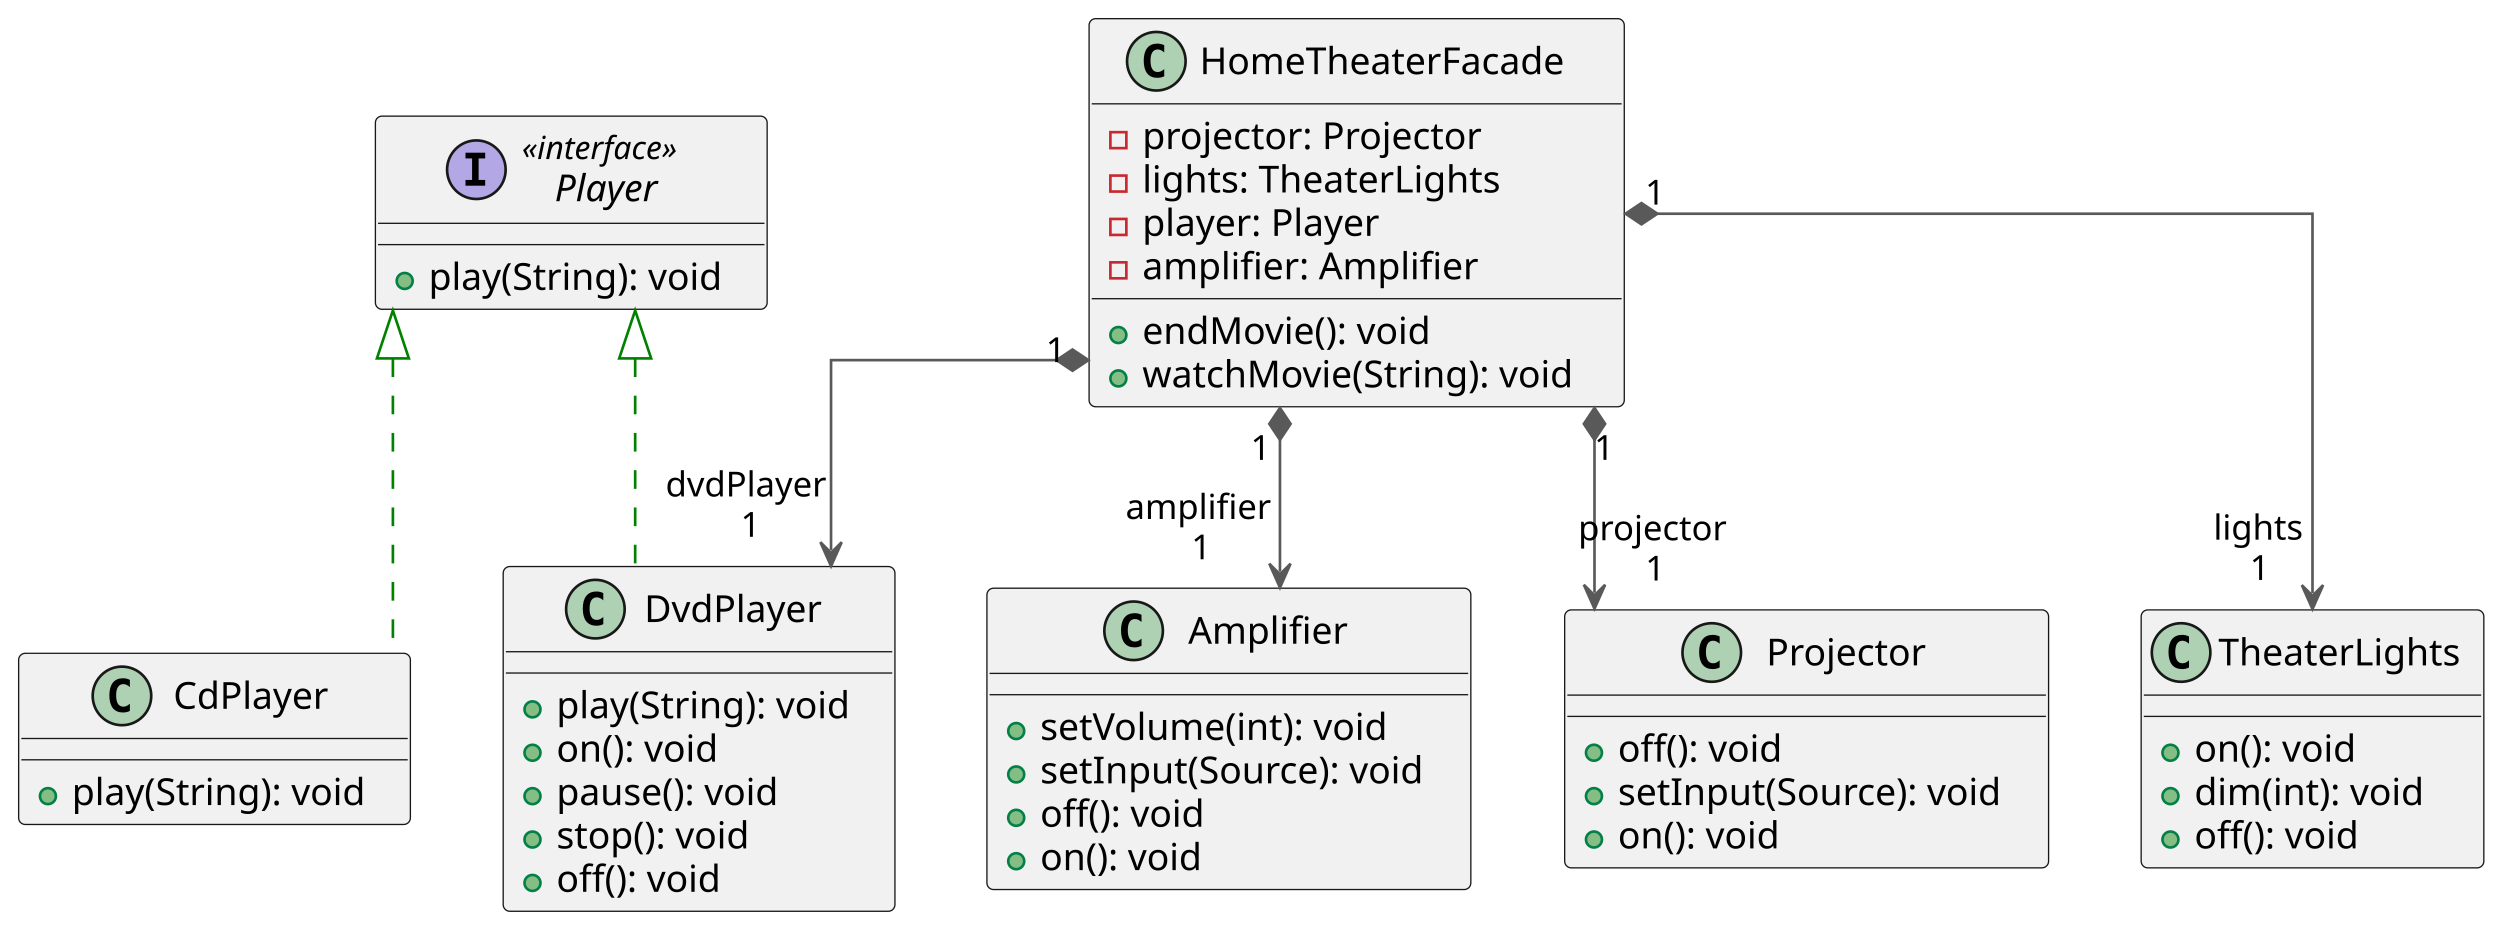
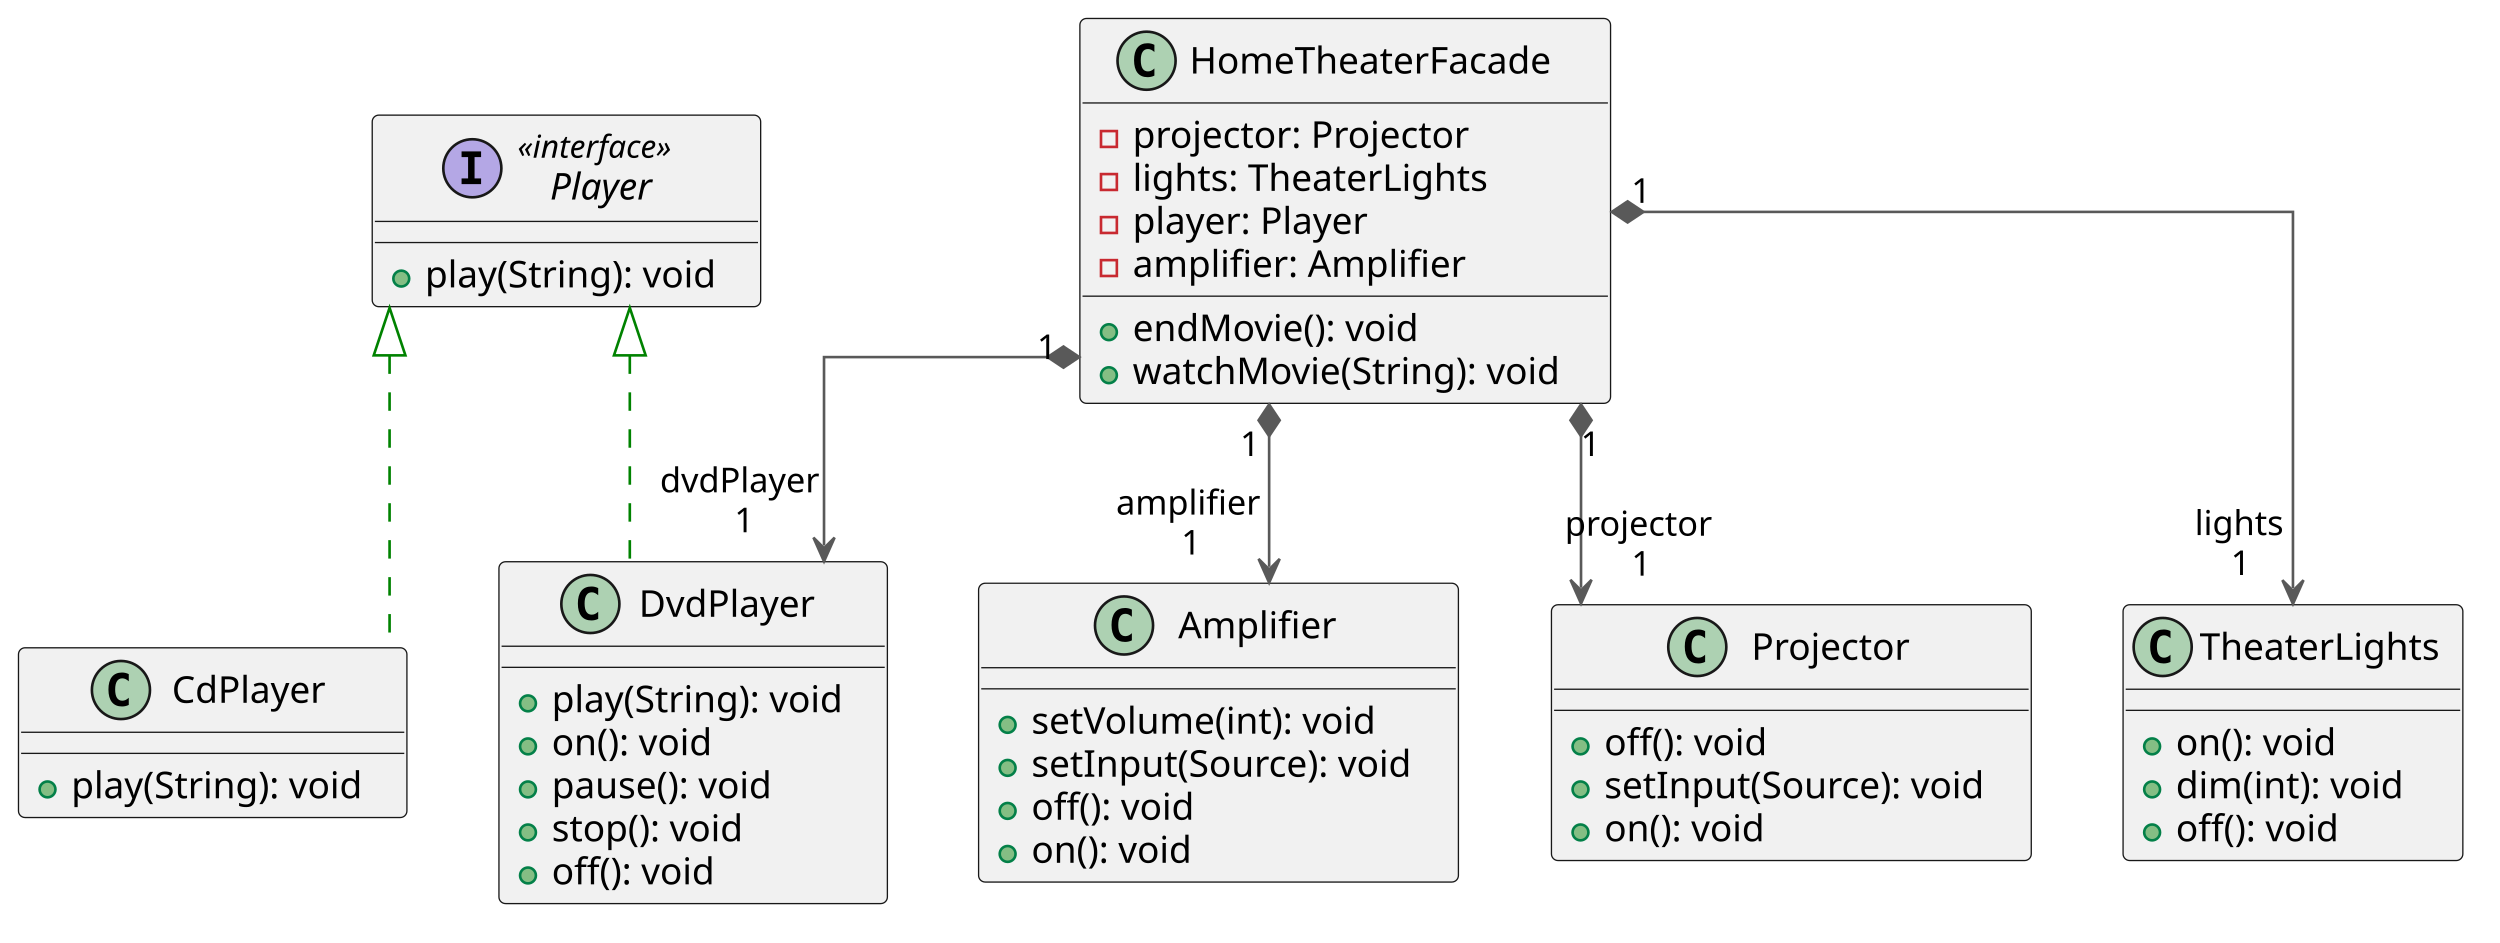
- <svg xmlns="http://www.w3.org/2000/svg" contentStyleType="text/css" data-diagram-type="CLASS" height="349px" preserveAspectRatio="none" style="width:939px;height:349px;" version="1.1" viewBox="0 0 939 349" width="939px" zoomAndPan="magnify">
+ <svg xmlns="http://www.w3.org/2000/svg" contentStyleType="text/css" data-diagram-type="CLASS" height="357px" preserveAspectRatio="none" style="width:947px;height:357px;" version="1.1" viewBox="0 0 947 357" width="947px" zoomAndPan="magnify">
  <defs />
  <g>
    <g class="entity" data-qualified-name="Amplifier" data-source-line="4" id="ent0002">
      <rect fill="#F1F1F1" height="113.188" rx="2.5" ry="2.5" style="stroke:#181818;stroke-width:0.5;" width="181.757" x="370.69" y="220.93" />
      <ellipse cx="425.784" cy="236.93" fill="#ADD1B2" rx="11" ry="11" style="stroke:#181818;stroke-width:1;" />
      <path d="M428.753,242.571 Q428.175,242.868 427.534,243.008 Q426.894,243.164 426.19,243.164 Q423.69,243.164 422.362,241.524 Q421.05,239.868 421.05,236.743 Q421.05,233.618 422.362,231.961 Q423.69,230.305 426.19,230.305 Q426.894,230.305 427.534,230.461 Q428.19,230.618 428.753,230.914 L428.753,233.633 Q428.128,233.055 427.534,232.789 Q426.94,232.508 426.315,232.508 Q424.972,232.508 424.284,233.586 Q423.597,234.649 423.597,236.743 Q423.597,238.836 424.284,239.914 Q424.972,240.977 426.315,240.977 Q426.94,240.977 427.534,240.711 Q428.128,240.43 428.753,239.852 L428.753,242.571 Z " fill="#000000" />
      <text fill="#000000" font-family="sans-serif" font-size="14" lengthAdjust="spacing" textLength="63.068" x="446.284" y="241.777">Amplifier</text>
      <line style="stroke:#181818;stroke-width:0.5;" x1="371.69" x2="551.447" y1="252.93" y2="252.93" />
      <line style="stroke:#181818;stroke-width:0.5;" x1="371.69" x2="551.447" y1="260.93" y2="260.93" />
      <g data-visibility-modifier="PUBLIC_METHOD">
        <ellipse cx="381.69" cy="274.578" fill="#84BE84" rx="3" ry="3" style="stroke:#038048;stroke-width:1;" />
      </g>
      <text fill="#000000" font-family="sans-serif" font-size="14" lengthAdjust="spacing" textLength="142.523" x="390.69" y="277.925">setVolume(int): void</text>
      <g data-visibility-modifier="PUBLIC_METHOD">
        <ellipse cx="381.69" cy="290.875" fill="#84BE84" rx="3" ry="3" style="stroke:#038048;stroke-width:1;" />
      </g>
      <text fill="#000000" font-family="sans-serif" font-size="14" lengthAdjust="spacing" textLength="155.757" x="390.69" y="294.222">setInput(Source): void</text>
      <g data-visibility-modifier="PUBLIC_METHOD">
        <ellipse cx="381.69" cy="307.172" fill="#84BE84" rx="3" ry="3" style="stroke:#038048;stroke-width:1;" />
      </g>
      <text fill="#000000" font-family="sans-serif" font-size="14" lengthAdjust="spacing" textLength="68.141" x="390.69" y="310.519">off(): void</text>
      <g data-visibility-modifier="PUBLIC_METHOD">
        <ellipse cx="381.69" cy="323.469" fill="#84BE84" rx="3" ry="3" style="stroke:#038048;stroke-width:1;" />
      </g>
      <text fill="#000000" font-family="sans-serif" font-size="14" lengthAdjust="spacing" textLength="67.156" x="390.69" y="326.816">on(): void</text>
    </g>
    <g class="entity" data-qualified-name="Projector" data-source-line="10" id="ent0003">
      <rect fill="#F1F1F1" height="96.891" rx="2.5" ry="2.5" style="stroke:#181818;stroke-width:0.5;" width="181.757" x="587.69" y="229.08" />
      <ellipse cx="642.931" cy="245.08" fill="#ADD1B2" rx="11" ry="11" style="stroke:#181818;stroke-width:1;" />
      <path d="M645.9,250.721 Q645.322,251.018 644.681,251.158 Q644.041,251.314 643.337,251.314 Q640.837,251.314 639.509,249.674 Q638.197,248.018 638.197,244.893 Q638.197,241.768 639.509,240.111 Q640.837,238.455 643.337,238.455 Q644.041,238.455 644.681,238.611 Q645.337,238.768 645.9,239.064 L645.9,241.783 Q645.275,241.205 644.681,240.939 Q644.087,240.658 643.462,240.658 Q642.119,240.658 641.431,241.736 Q640.744,242.799 640.744,244.893 Q640.744,246.986 641.431,248.064 Q642.119,249.127 643.462,249.127 Q644.087,249.127 644.681,248.861 Q645.275,248.58 645.9,248.002 L645.9,250.721 Z " fill="#000000" />
      <text fill="#000000" font-family="sans-serif" font-size="14" lengthAdjust="spacing" textLength="62.774" x="663.431" y="249.927">Projector</text>
      <line style="stroke:#181818;stroke-width:0.5;" x1="588.69" x2="768.447" y1="261.08" y2="261.08" />
      <line style="stroke:#181818;stroke-width:0.5;" x1="588.69" x2="768.447" y1="269.08" y2="269.08" />
      <g data-visibility-modifier="PUBLIC_METHOD">
        <ellipse cx="598.69" cy="282.728" fill="#84BE84" rx="3" ry="3" style="stroke:#038048;stroke-width:1;" />
      </g>
      <text fill="#000000" font-family="sans-serif" font-size="14" lengthAdjust="spacing" textLength="68.141" x="607.69" y="286.075">off(): void</text>
      <g data-visibility-modifier="PUBLIC_METHOD">
        <ellipse cx="598.69" cy="299.025" fill="#84BE84" rx="3" ry="3" style="stroke:#038048;stroke-width:1;" />
      </g>
      <text fill="#000000" font-family="sans-serif" font-size="14" lengthAdjust="spacing" textLength="155.757" x="607.69" y="302.372">setInput(Source): void</text>
      <g data-visibility-modifier="PUBLIC_METHOD">
        <ellipse cx="598.69" cy="315.322" fill="#84BE84" rx="3" ry="3" style="stroke:#038048;stroke-width:1;" />
      </g>
      <text fill="#000000" font-family="sans-serif" font-size="14" lengthAdjust="spacing" textLength="67.156" x="607.69" y="318.669">on(): void</text>
    </g>
    <g class="entity" data-qualified-name="Player" data-source-line="15" id="ent0004">
      <rect fill="#F1F1F1" height="72.562" rx="2.5" ry="2.5" style="stroke:#181818;stroke-width:0.5;" width="147.14" x="141" y="43.61" />
      <ellipse cx="178.921" cy="63.743" fill="#B4A7E5" rx="11" ry="11" style="stroke:#181818;stroke-width:1;" />
      <path d="M174.843,59.508 L174.843,57.352 L182.234,57.352 L182.234,59.508 L179.765,59.508 L179.765,67.587 L182.234,67.587 L182.234,69.743 L174.843,69.743 L174.843,67.587 L177.312,67.587 L177.312,59.508 L174.843,59.508 Z " fill="#000000" />
      <text fill="#000000" font-family="sans-serif" font-size="12" font-style="italic" lengthAdjust="spacing" textLength="68.203" x="196.015" y="59.749">«interface»</text>
      <text fill="#000000" font-family="sans-serif" font-size="14" font-style="italic" lengthAdjust="spacing" textLength="43.565" x="208.334" y="75.574">Player</text>
      <line style="stroke:#181818;stroke-width:0.5;" x1="142" x2="287.14" y1="83.876" y2="83.876" />
      <line style="stroke:#181818;stroke-width:0.5;" x1="142" x2="287.14" y1="91.876" y2="91.876" />
      <g data-visibility-modifier="PUBLIC_METHOD">
        <ellipse cx="152" cy="105.524" fill="#84BE84" rx="3" ry="3" style="stroke:#038048;stroke-width:1;" />
      </g>
      <text fill="#000000" font-family="sans-serif" font-size="14" lengthAdjust="spacing" textLength="121.14" x="161" y="108.871">play(String): void</text>
    </g>
    <g class="entity" data-qualified-name="TheaterLights" data-source-line="18" id="ent0005">
      <rect fill="#F1F1F1" height="96.891" rx="2.5" ry="2.5" style="stroke:#181818;stroke-width:0.5;" width="128.708" x="804.22" y="229.08" />
      <ellipse cx="819.22" cy="245.08" fill="#ADD1B2" rx="11" ry="11" style="stroke:#181818;stroke-width:1;" />
      <path d="M822.189,250.721 Q821.611,251.018 820.97,251.158 Q820.329,251.314 819.626,251.314 Q817.126,251.314 815.798,249.674 Q814.486,248.018 814.486,244.893 Q814.486,241.768 815.798,240.111 Q817.126,238.455 819.626,238.455 Q820.329,238.455 820.97,238.611 Q821.626,238.768 822.189,239.064 L822.189,241.783 Q821.564,241.205 820.97,240.939 Q820.376,240.658 819.751,240.658 Q818.408,240.658 817.72,241.736 Q817.033,242.799 817.033,244.893 Q817.033,246.986 817.72,248.064 Q818.408,249.127 819.751,249.127 Q820.376,249.127 820.97,248.861 Q821.564,248.58 822.189,248.002 L822.189,250.721 Z " fill="#000000" />
      <text fill="#000000" font-family="sans-serif" font-size="14" lengthAdjust="spacing" textLength="96.708" x="833.22" y="249.927">TheaterLights</text>
      <line style="stroke:#181818;stroke-width:0.5;" x1="805.22" x2="931.928" y1="261.08" y2="261.08" />
      <line style="stroke:#181818;stroke-width:0.5;" x1="805.22" x2="931.928" y1="269.08" y2="269.08" />
      <g data-visibility-modifier="PUBLIC_METHOD">
        <ellipse cx="815.22" cy="282.728" fill="#84BE84" rx="3" ry="3" style="stroke:#038048;stroke-width:1;" />
      </g>
      <text fill="#000000" font-family="sans-serif" font-size="14" lengthAdjust="spacing" textLength="67.156" x="824.22" y="286.075">on(): void</text>
      <g data-visibility-modifier="PUBLIC_METHOD">
        <ellipse cx="815.22" cy="299.025" fill="#84BE84" rx="3" ry="3" style="stroke:#038048;stroke-width:1;" />
      </g>
      <text fill="#000000" font-family="sans-serif" font-size="14" lengthAdjust="spacing" textLength="94.384" x="824.22" y="302.372">dim(int): void</text>
      <g data-visibility-modifier="PUBLIC_METHOD">
        <ellipse cx="815.22" cy="315.322" fill="#84BE84" rx="3" ry="3" style="stroke:#038048;stroke-width:1;" />
      </g>
      <text fill="#000000" font-family="sans-serif" font-size="14" lengthAdjust="spacing" textLength="68.141" x="824.22" y="318.669">off(): void</text>
    </g>
    <g class="entity" data-qualified-name="CdPlayer" data-source-line="23" id="ent0006">
      <rect fill="#F1F1F1" height="64.297" rx="2.5" ry="2.5" style="stroke:#181818;stroke-width:0.5;" width="147.14" x="7" y="245.38" />
      <ellipse cx="45.81" cy="261.38" fill="#ADD1B2" rx="11" ry="11" style="stroke:#181818;stroke-width:1;" />
      <path d="M48.779,267.021 Q48.201,267.317 47.56,267.458 Q46.92,267.614 46.217,267.614 Q43.717,267.614 42.389,265.974 Q41.076,264.317 41.076,261.192 Q41.076,258.067 42.389,256.411 Q43.717,254.755 46.217,254.755 Q46.92,254.755 47.56,254.911 Q48.217,255.067 48.779,255.364 L48.779,258.083 Q48.154,257.505 47.56,257.239 Q46.967,256.958 46.342,256.958 Q44.998,256.958 44.31,258.036 Q43.623,259.099 43.623,261.192 Q43.623,263.286 44.31,264.364 Q44.998,265.427 46.342,265.427 Q46.967,265.427 47.56,265.161 Q48.154,264.88 48.779,264.302 L48.779,267.021 Z " fill="#000000" />
      <text fill="#000000" font-family="sans-serif" font-size="14" lengthAdjust="spacing" textLength="62.227" x="65.102" y="266.227">CdPlayer</text>
      <line style="stroke:#181818;stroke-width:0.5;" x1="8" x2="153.14" y1="277.38" y2="277.38" />
      <line style="stroke:#181818;stroke-width:0.5;" x1="8" x2="153.14" y1="285.38" y2="285.38" />
      <g data-visibility-modifier="PUBLIC_METHOD">
        <ellipse cx="18" cy="299.028" fill="#84BE84" rx="3" ry="3" style="stroke:#038048;stroke-width:1;" />
      </g>
      <text fill="#000000" font-family="sans-serif" font-size="14" lengthAdjust="spacing" textLength="121.14" x="27" y="302.375">play(String): void</text>
    </g>
    <g class="entity" data-qualified-name="DvdPlayer" data-source-line="26" id="ent0007">
      <rect fill="#F1F1F1" height="129.484" rx="2.5" ry="2.5" style="stroke:#181818;stroke-width:0.5;" width="147.14" x="189" y="212.79" />
      <ellipse cx="223.63" cy="228.79" fill="#ADD1B2" rx="11" ry="11" style="stroke:#181818;stroke-width:1;" />
      <path d="M226.599,234.431 Q226.021,234.727 225.38,234.868 Q224.739,235.024 224.036,235.024 Q221.536,235.024 220.208,233.384 Q218.896,231.727 218.896,228.602 Q218.896,225.477 220.208,223.821 Q221.536,222.165 224.036,222.165 Q224.739,222.165 225.38,222.321 Q226.036,222.477 226.599,222.774 L226.599,225.493 Q225.974,224.915 225.38,224.649 Q224.786,224.368 224.161,224.368 Q222.817,224.368 222.13,225.446 Q221.442,226.509 221.442,228.602 Q221.442,230.696 222.13,231.774 Q222.817,232.837 224.161,232.837 Q224.786,232.837 225.38,232.571 Q225.974,232.29 226.599,231.712 L226.599,234.431 Z " fill="#000000" />
      <text fill="#000000" font-family="sans-serif" font-size="14" lengthAdjust="spacing" textLength="71.518" x="241.992" y="233.637">DvdPlayer</text>
      <line style="stroke:#181818;stroke-width:0.5;" x1="190" x2="335.14" y1="244.79" y2="244.79" />
      <line style="stroke:#181818;stroke-width:0.5;" x1="190" x2="335.14" y1="252.79" y2="252.79" />
      <g data-visibility-modifier="PUBLIC_METHOD">
        <ellipse cx="200" cy="266.438" fill="#84BE84" rx="3" ry="3" style="stroke:#038048;stroke-width:1;" />
      </g>
      <text fill="#000000" font-family="sans-serif" font-size="14" lengthAdjust="spacing" textLength="121.14" x="209" y="269.785">play(String): void</text>
      <g data-visibility-modifier="PUBLIC_METHOD">
        <ellipse cx="200" cy="282.735" fill="#84BE84" rx="3" ry="3" style="stroke:#038048;stroke-width:1;" />
      </g>
      <text fill="#000000" font-family="sans-serif" font-size="14" lengthAdjust="spacing" textLength="67.156" x="209" y="286.082">on(): void</text>
      <g data-visibility-modifier="PUBLIC_METHOD">
        <ellipse cx="200" cy="299.032" fill="#84BE84" rx="3" ry="3" style="stroke:#038048;stroke-width:1;" />
      </g>
      <text fill="#000000" font-family="sans-serif" font-size="14" lengthAdjust="spacing" textLength="91.964" x="209" y="302.379">pause(): void</text>
      <g data-visibility-modifier="PUBLIC_METHOD">
        <ellipse cx="200" cy="315.329" fill="#84BE84" rx="3" ry="3" style="stroke:#038048;stroke-width:1;" />
      </g>
      <text fill="#000000" font-family="sans-serif" font-size="14" lengthAdjust="spacing" textLength="79.953" x="209" y="318.676">stop(): void</text>
      <g data-visibility-modifier="PUBLIC_METHOD">
        <ellipse cx="200" cy="331.626" fill="#84BE84" rx="3" ry="3" style="stroke:#038048;stroke-width:1;" />
      </g>
      <text fill="#000000" font-family="sans-serif" font-size="14" lengthAdjust="spacing" textLength="68.141" x="209" y="334.973">off(): void</text>
    </g>
    <g class="entity" data-qualified-name="HomeTheaterFacade" data-source-line="33" id="ent0008">
      <rect fill="#F1F1F1" height="145.781" rx="2.5" ry="2.5" style="stroke:#181818;stroke-width:0.5;" width="201.02" x="409.06" y="7" />
      <ellipse cx="434.317" cy="23" fill="#ADD1B2" rx="11" ry="11" style="stroke:#181818;stroke-width:1;" />
      <path d="M437.286,28.641 Q436.707,28.938 436.067,29.078 Q435.426,29.234 434.723,29.234 Q432.223,29.234 430.895,27.594 Q429.582,25.938 429.582,22.812 Q429.582,19.688 430.895,18.031 Q432.223,16.375 434.723,16.375 Q435.426,16.375 436.067,16.531 Q436.723,16.688 437.286,16.984 L437.286,19.703 Q436.661,19.125 436.067,18.859 Q435.473,18.578 434.848,18.578 Q433.504,18.578 432.817,19.656 Q432.129,20.719 432.129,22.812 Q432.129,24.906 432.817,25.984 Q433.504,27.047 434.848,27.047 Q435.473,27.047 436.067,26.781 Q436.661,26.5 437.286,25.922 L437.286,28.641 Z " fill="#000000" />
      <text fill="#000000" font-family="sans-serif" font-size="14" lengthAdjust="spacing" textLength="146.227" x="450.596" y="27.847">HomeTheaterFacade</text>
      <line style="stroke:#181818;stroke-width:0.5;" x1="410.06" x2="609.081" y1="39" y2="39" />
      <g data-visibility-modifier="PRIVATE_FIELD">
        <rect fill="none" height="6" style="stroke:#C82930;stroke-width:1;" width="6" x="417.06" y="49.648" />
      </g>
      <text fill="#000000" font-family="sans-serif" font-size="14" lengthAdjust="spacing" textLength="135.16" x="429.06" y="55.995">projector: Projector</text>
      <g data-visibility-modifier="PRIVATE_FIELD">
        <rect fill="none" height="6" style="stroke:#C82930;stroke-width:1;" width="6" x="417.06" y="65.945" />
      </g>
      <text fill="#000000" font-family="sans-serif" font-size="14" lengthAdjust="spacing" textLength="144.197" x="429.06" y="72.292">lights: TheaterLights</text>
      <g data-visibility-modifier="PRIVATE_FIELD">
        <rect fill="none" height="6" style="stroke:#C82930;stroke-width:1;" width="6" x="417.06" y="82.242" />
      </g>
      <text fill="#000000" font-family="sans-serif" font-size="14" lengthAdjust="spacing" textLength="96.742" x="429.06" y="88.589">player: Player</text>
      <g data-visibility-modifier="PRIVATE_FIELD">
        <rect fill="none" height="6" style="stroke:#C82930;stroke-width:1;" width="6" x="417.06" y="98.539" />
      </g>
      <text fill="#000000" font-family="sans-serif" font-size="14" lengthAdjust="spacing" textLength="134.306" x="429.06" y="104.886">amplifier: Amplifier</text>
      <line style="stroke:#181818;stroke-width:0.5;" x1="410.06" x2="609.081" y1="112.188" y2="112.188" />
      <g data-visibility-modifier="PUBLIC_METHOD">
        <ellipse cx="420.06" cy="125.836" fill="#84BE84" rx="3" ry="3" style="stroke:#038048;stroke-width:1;" />
      </g>
      <text fill="#000000" font-family="sans-serif" font-size="14" lengthAdjust="spacing" textLength="117.523" x="429.06" y="129.183">endMovie(): void</text>
      <g data-visibility-modifier="PUBLIC_METHOD">
        <ellipse cx="420.06" cy="142.133" fill="#84BE84" rx="3" ry="3" style="stroke:#038048;stroke-width:1;" />
      </g>
      <text fill="#000000" font-family="sans-serif" font-size="14" lengthAdjust="spacing" textLength="175.02" x="429.06" y="145.48">watchMovie(String): void</text>
    </g>
    <g class="link" data-entity-1="ent0008" data-entity-2="ent0002" data-link-type="composition" data-source-line="42" id="lnk9">
      <path codeLine="42" d="M480.75,165.21 C480.75,187.51 480.75,193.67 480.75,214.71" fill="none" id="HomeTheaterFacade-Amplifier" style="stroke:#595959;stroke-width:1;" />
      <polygon fill="#595959" points="480.75,153.21,476.75,159.21,480.75,165.21,484.75,159.21,480.75,153.21" style="stroke:#595959;stroke-width:1;" />
      <polygon fill="#595959" points="480.75,220.71,484.75,211.71,480.75,215.71,476.75,211.71,480.75,220.71" style="stroke:#595959;stroke-width:1;" />
      <text fill="#000000" font-family="sans-serif" font-size="13" lengthAdjust="spacing" textLength="8.271" x="469.737" y="172.734">1</text>
      <text fill="#000000" font-family="sans-serif" font-size="13" lengthAdjust="spacing" textLength="57.637" x="422.766" y="194.937">amplifier</text>
      <text fill="#000000" font-family="sans-serif" font-size="13" lengthAdjust="spacing" textLength="8.271" x="447.449" y="210.07">1</text>
    </g>
    <g class="link" data-entity-1="ent0008" data-entity-2="ent0007" data-link-type="composition" data-source-line="43" id="lnk10">
      <path codeLine="43" d="M396.83,135.27 C348.16,135.27 312.14,135.27 312.14,135.27 C312.14,135.27 312.14,169.12 312.14,206.64" fill="none" id="HomeTheaterFacade-DvdPlayer" style="stroke:#595959;stroke-width:1;" />
      <polygon fill="#595959" points="408.83,135.27,402.83,131.27,396.83,135.27,402.83,139.27,408.83,135.27" style="stroke:#595959;stroke-width:1;" />
      <polygon fill="#595959" points="312.14,212.64,316.14,203.64,312.14,207.64,308.14,203.64,312.14,212.64" style="stroke:#595959;stroke-width:1;" />
      <text fill="#000000" font-family="sans-serif" font-size="13" lengthAdjust="spacing" textLength="8.271" x="392.821" y="136.008">1</text>
      <text fill="#000000" font-family="sans-serif" font-size="13" lengthAdjust="spacing" textLength="64.651" x="249.986" y="186.482">dvdPlayer</text>
      <text fill="#000000" font-family="sans-serif" font-size="13" lengthAdjust="spacing" textLength="8.271" x="278.175" y="201.614">1</text>
    </g>
    <g class="link" data-entity-1="ent0008" data-entity-2="ent0003" data-link-type="composition" data-source-line="44" id="lnk11">
      <path codeLine="44" d="M598.89,165.21 C598.89,190.36 598.89,199.88 598.89,222.63" fill="none" id="HomeTheaterFacade-Projector" style="stroke:#595959;stroke-width:1;" />
      <polygon fill="#595959" points="598.89,153.21,594.89,159.21,598.89,165.21,602.89,159.21,598.89,153.21" style="stroke:#595959;stroke-width:1;" />
      <polygon fill="#595959" points="598.89,228.63,602.89,219.63,598.89,223.63,594.89,219.63,598.89,228.63" style="stroke:#595959;stroke-width:1;" />
      <text fill="#000000" font-family="sans-serif" font-size="13" lengthAdjust="spacing" textLength="8.271" x="598.768" y="172.734">1</text>
      <text fill="#000000" font-family="sans-serif" font-size="13" lengthAdjust="spacing" textLength="58.703" x="592.756" y="202.926">projector</text>
      <text fill="#000000" font-family="sans-serif" font-size="13" lengthAdjust="spacing" textLength="8.271" x="617.972" y="218.059">1</text>
    </g>
    <g class="link" data-entity-1="ent0008" data-entity-2="ent0005" data-link-type="composition" data-source-line="45" id="lnk12">
      <path codeLine="45" d="M622.53,80.27 C728.71,80.27 868.57,80.27 868.57,80.27 C868.57,80.27 868.57,164.35 868.57,222.77" fill="none" id="HomeTheaterFacade-TheaterLights" style="stroke:#595959;stroke-width:1;" />
      <polygon fill="#595959" points="610.53,80.27,616.53,84.27,622.53,80.27,616.53,76.27,610.53,80.27" style="stroke:#595959;stroke-width:1;" />
      <polygon fill="#595959" points="868.57,228.77,872.57,219.77,868.57,223.77,864.57,219.77,868.57,228.77" style="stroke:#595959;stroke-width:1;" />
      <text fill="#000000" font-family="sans-serif" font-size="13" lengthAdjust="spacing" textLength="8.271" x="617.919" y="76.841">1</text>
      <text fill="#000000" font-family="sans-serif" font-size="13" lengthAdjust="spacing" textLength="35.585" x="831.365" y="202.685">lights</text>
      <text fill="#000000" font-family="sans-serif" font-size="13" lengthAdjust="spacing" textLength="8.271" x="845.022" y="217.818">1</text>
    </g>
    <g class="link" data-entity-1="ent0004" data-entity-2="ent0006" data-link-type="extension" data-source-line="46" id="lnk14">
      <path codeLine="46" d="M147.57,134.61 C147.57,171.44 147.57,209.64 147.57,244.95" fill="none" id="Player-backto-CdPlayer" style="stroke:#008200;stroke-width:1;stroke-dasharray:7,7;" />
      <polygon fill="none" points="147.57,116.61,141.57,134.61,153.57,134.61,147.57,116.61" style="stroke:#008200;stroke-width:1;" />
    </g>
    <g class="link" data-entity-1="ent0004" data-entity-2="ent0007" data-link-type="extension" data-source-line="47" id="lnk16">
      <path codeLine="47" d="M238.57,134.61 C238.57,161.51 238.57,180.74 238.57,212.61" fill="none" id="Player-backto-DvdPlayer" style="stroke:#008200;stroke-width:1;stroke-dasharray:7,7;" />
      <polygon fill="none" points="238.57,116.61,232.57,134.61,244.57,134.61,238.57,116.61" style="stroke:#008200;stroke-width:1;" />
    </g>
  </g>
</svg>
